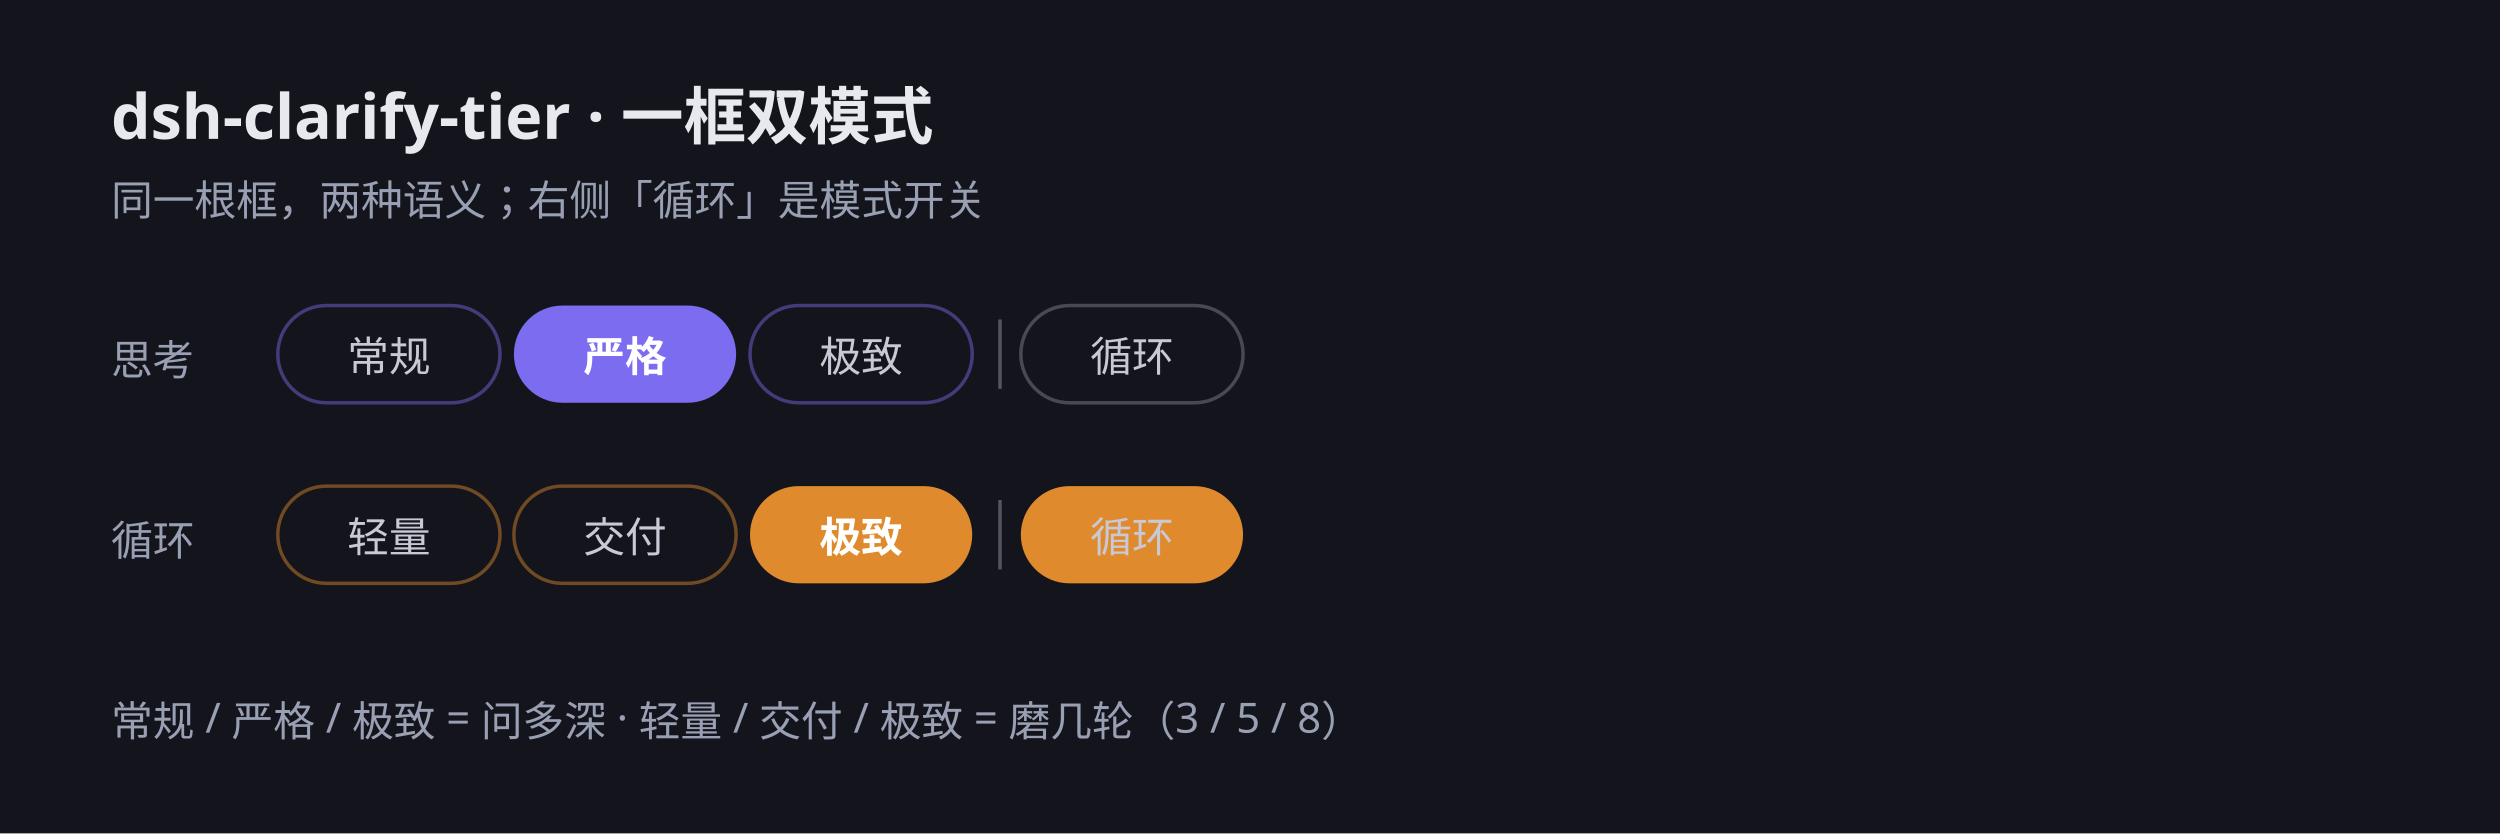
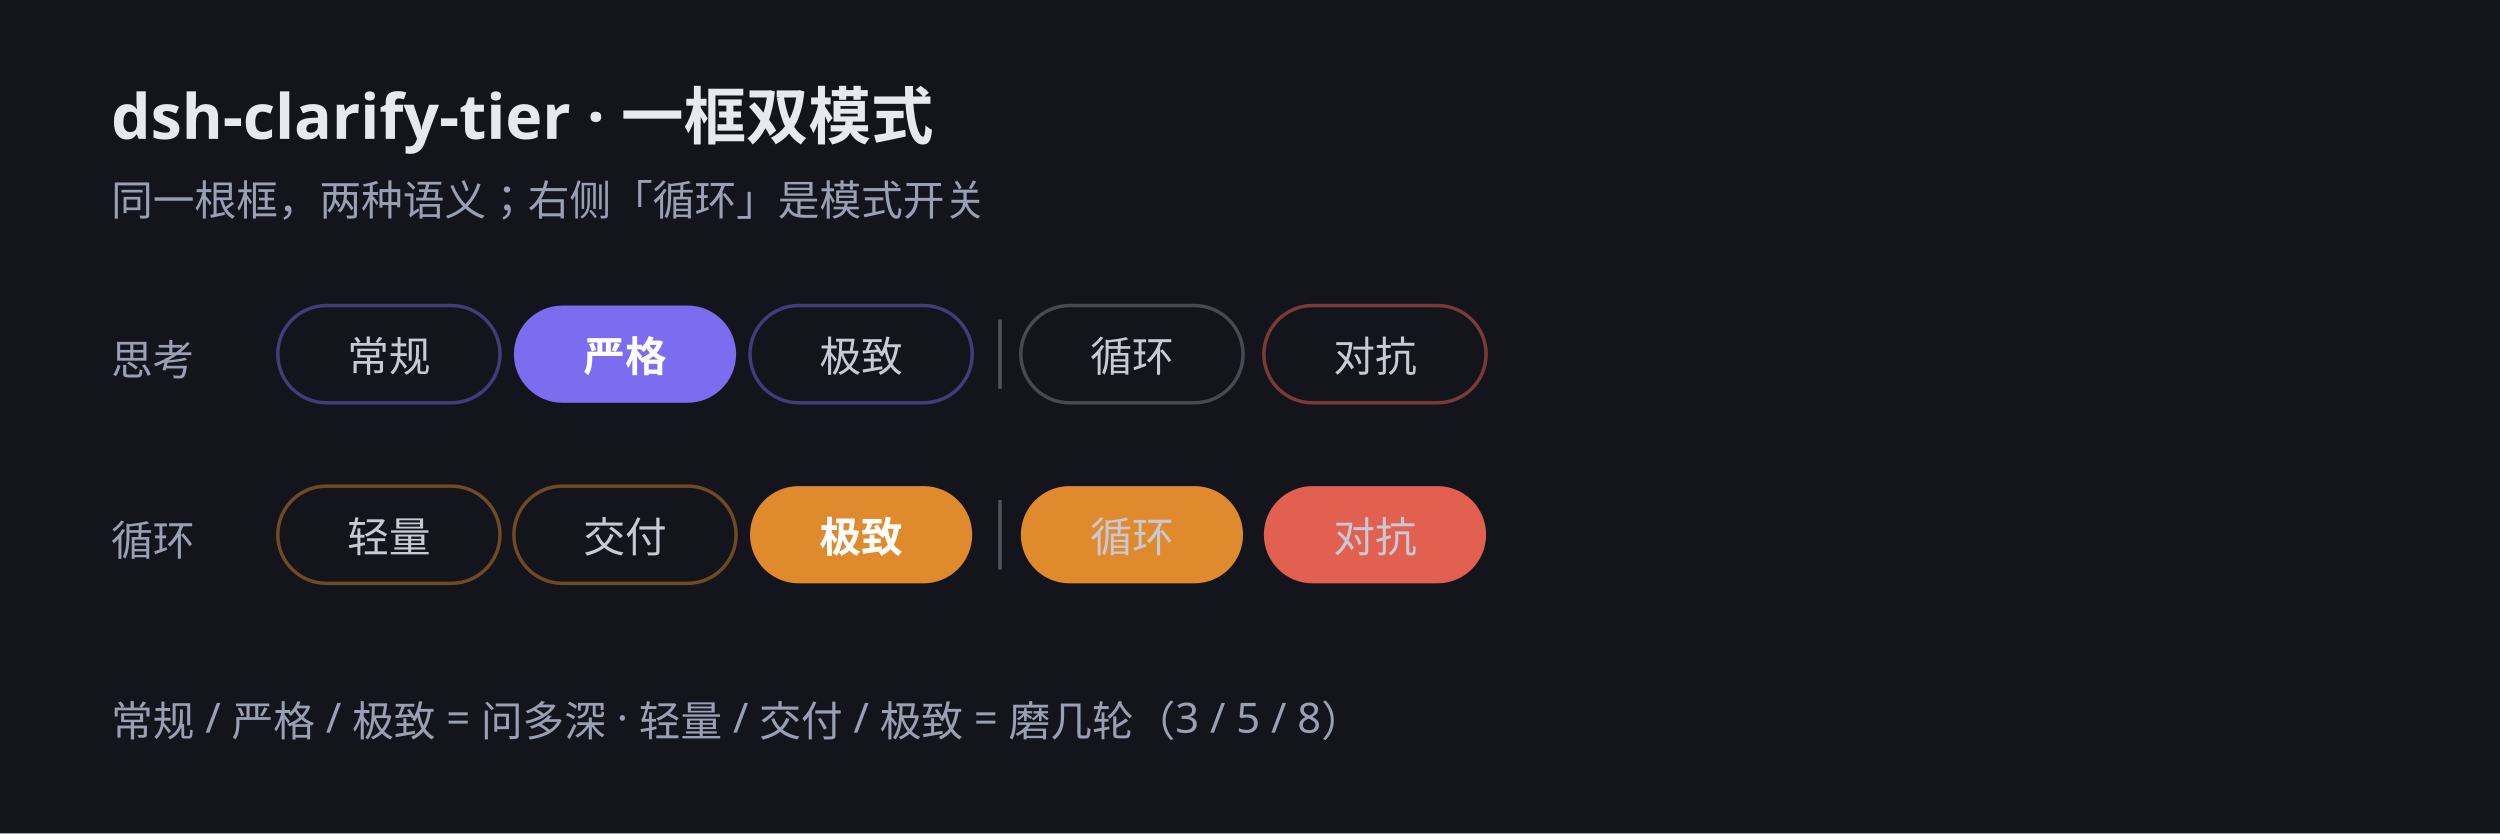
<svg xmlns="http://www.w3.org/2000/svg" width="720" height="240" viewBox="0 0 720 240" role="img" aria-label="dsh-clarify-tier 一框双模式演示">
  <defs>
    <style>
      .title { font: 600 18px/1.2 "Segoe UI", "Microsoft YaHei", sans-serif; fill: #e8e8ef; }
      .sub { font: 400 12px/1.2 "Segoe UI", "Microsoft YaHei", sans-serif; fill: #9aa0b4; }
      .cell { font: 500 12px/1 "Segoe UI", "Microsoft YaHei", sans-serif; fill: #c9c9d6; }
      .on { fill: #ffffff; font-weight: 600; }
      .mode { font: 500 12px/1 "Segoe UI", "Microsoft YaHei", sans-serif; fill: #c9c9d6; }
    </style>
  </defs>
  <rect width="720" height="240" fill="#14151c" />
  <text class="title" x="32" y="40">dsh-clarify-tier · 一框双模式</text>
  <text class="sub" x="32" y="62">同一根框，两种语义；右侧「循环」是模式开关</text>
  <text class="sub" x="32" y="108">思考</text>
  <g>
    <rect x="80" y="88" width="64" height="28" rx="14" fill="none" stroke="#7c6cf0" stroke-opacity=".45" />
    <text class="cell" x="112" y="107" text-anchor="middle">常规</text>
    <rect x="148" y="88" width="64" height="28" rx="14" fill="#7c6cf0" />
    <text class="cell on" x="180" y="107" text-anchor="middle">严格</text>
    <rect x="216" y="88" width="64" height="28" rx="14" fill="none" stroke="#7c6cf0" stroke-opacity=".45" />
    <text class="cell" x="248" y="107" text-anchor="middle">极致</text>
    <line x1="288" y1="92" x2="288" y2="112" stroke="#7f7f8a" stroke-opacity=".6" />
    <rect x="294" y="88" width="64" height="28" rx="14" fill="none" stroke="#7f7f8a" stroke-opacity=".5" />
    <text class="mode" x="326" y="107" text-anchor="middle">循环</text>
+     <rect x="364" y="88" width="64" height="28" rx="14" fill="none" stroke="#e2604f" stroke-opacity=".5" />
+     <text class="mode" x="396" y="107" text-anchor="middle">对抗</text>
  </g>
  <text class="sub" x="32" y="160">循环</text>
  <g>
    <rect x="80" y="140" width="64" height="28" rx="14" fill="none" stroke="#e08a2e" stroke-opacity=".45" />
    <text class="cell" x="112" y="159" text-anchor="middle">轻量</text>
    <rect x="148" y="140" width="64" height="28" rx="14" fill="none" stroke="#e08a2e" stroke-opacity=".45" />
    <text class="cell" x="180" y="159" text-anchor="middle">交付</text>
    <rect x="216" y="140" width="64" height="28" rx="14" fill="#e08a2e" />
    <text class="cell on" x="248" y="159" text-anchor="middle">极致</text>
    <line x1="288" y1="144" x2="288" y2="164" stroke="#7f7f8a" stroke-opacity=".6" />
    <rect x="294" y="140" width="64" height="28" rx="14" fill="#e08a2e" />
    <text class="mode on" x="326" y="159" text-anchor="middle">循环</text>
+     <rect x="364" y="140" width="64" height="28" rx="14" fill="#e2604f" />
+     <text class="mode on" x="396" y="159" text-anchor="middle">对抗</text>
  </g>
  <text class="sub" x="32" y="212">常规 / 严格 / 极致 = 问多深   ·   轻量 / 交付 / 极致 = 磨几轮（3 / 5 / 8）</text>
</svg>
